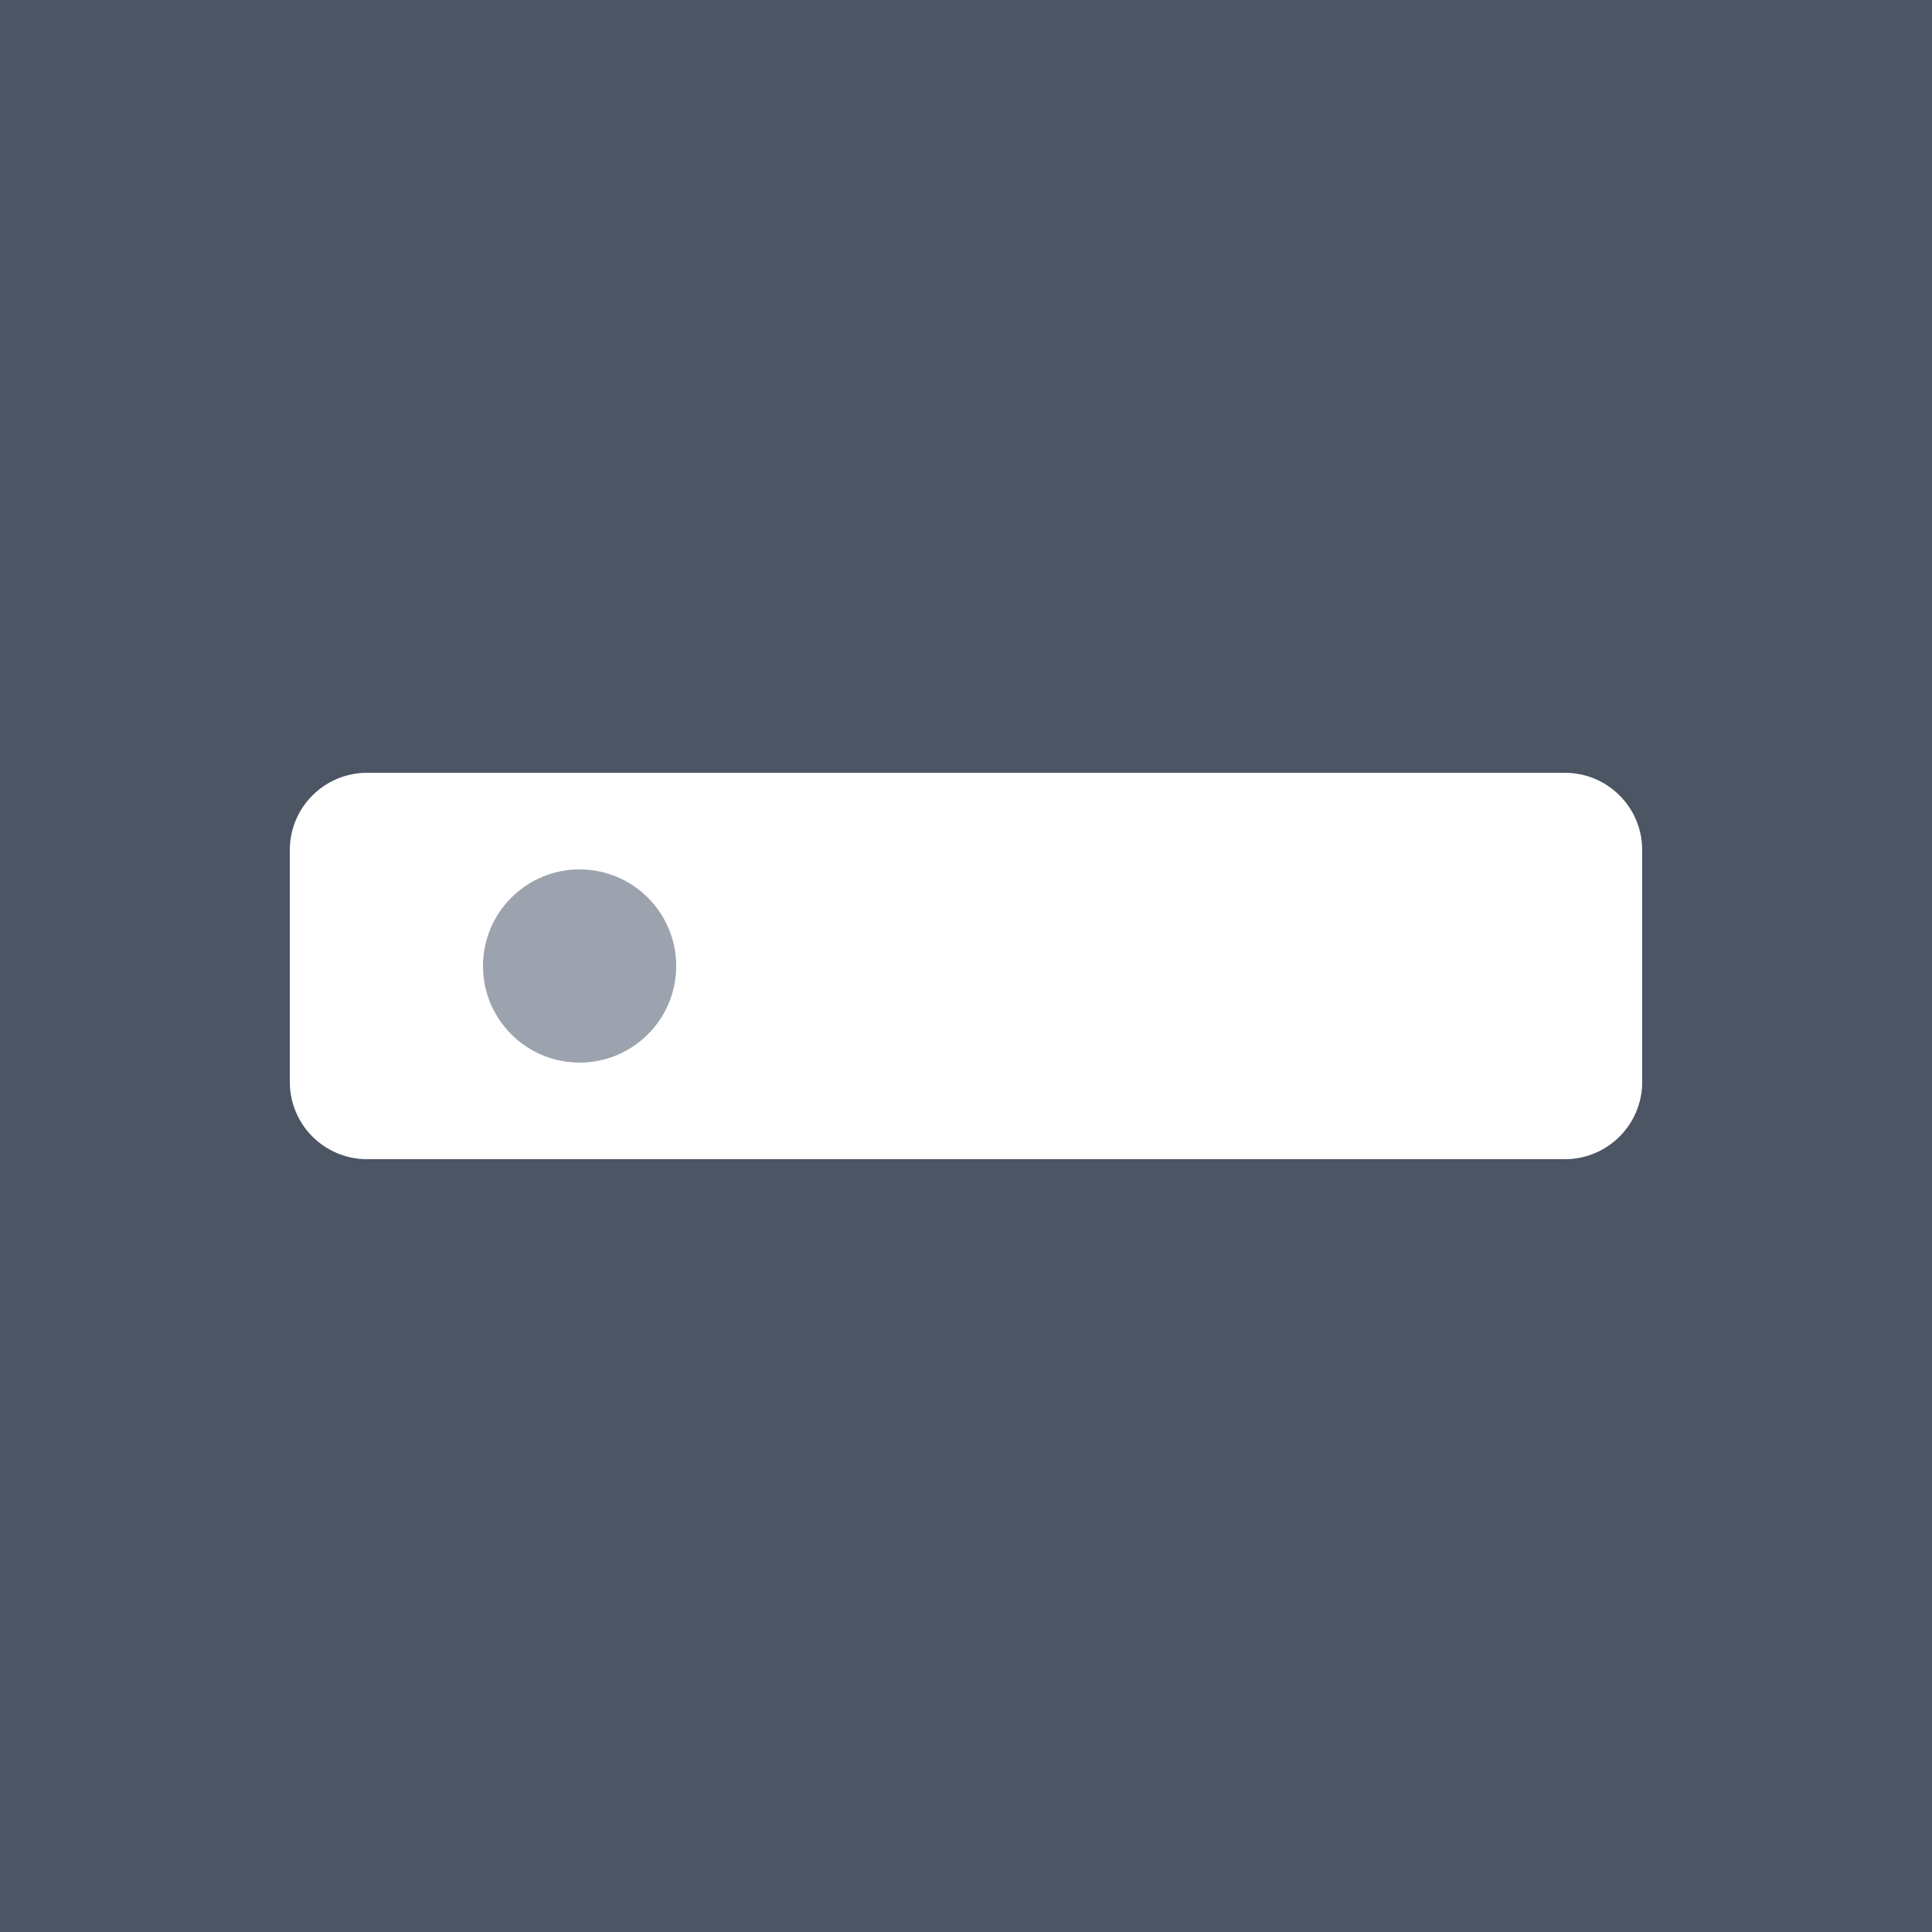
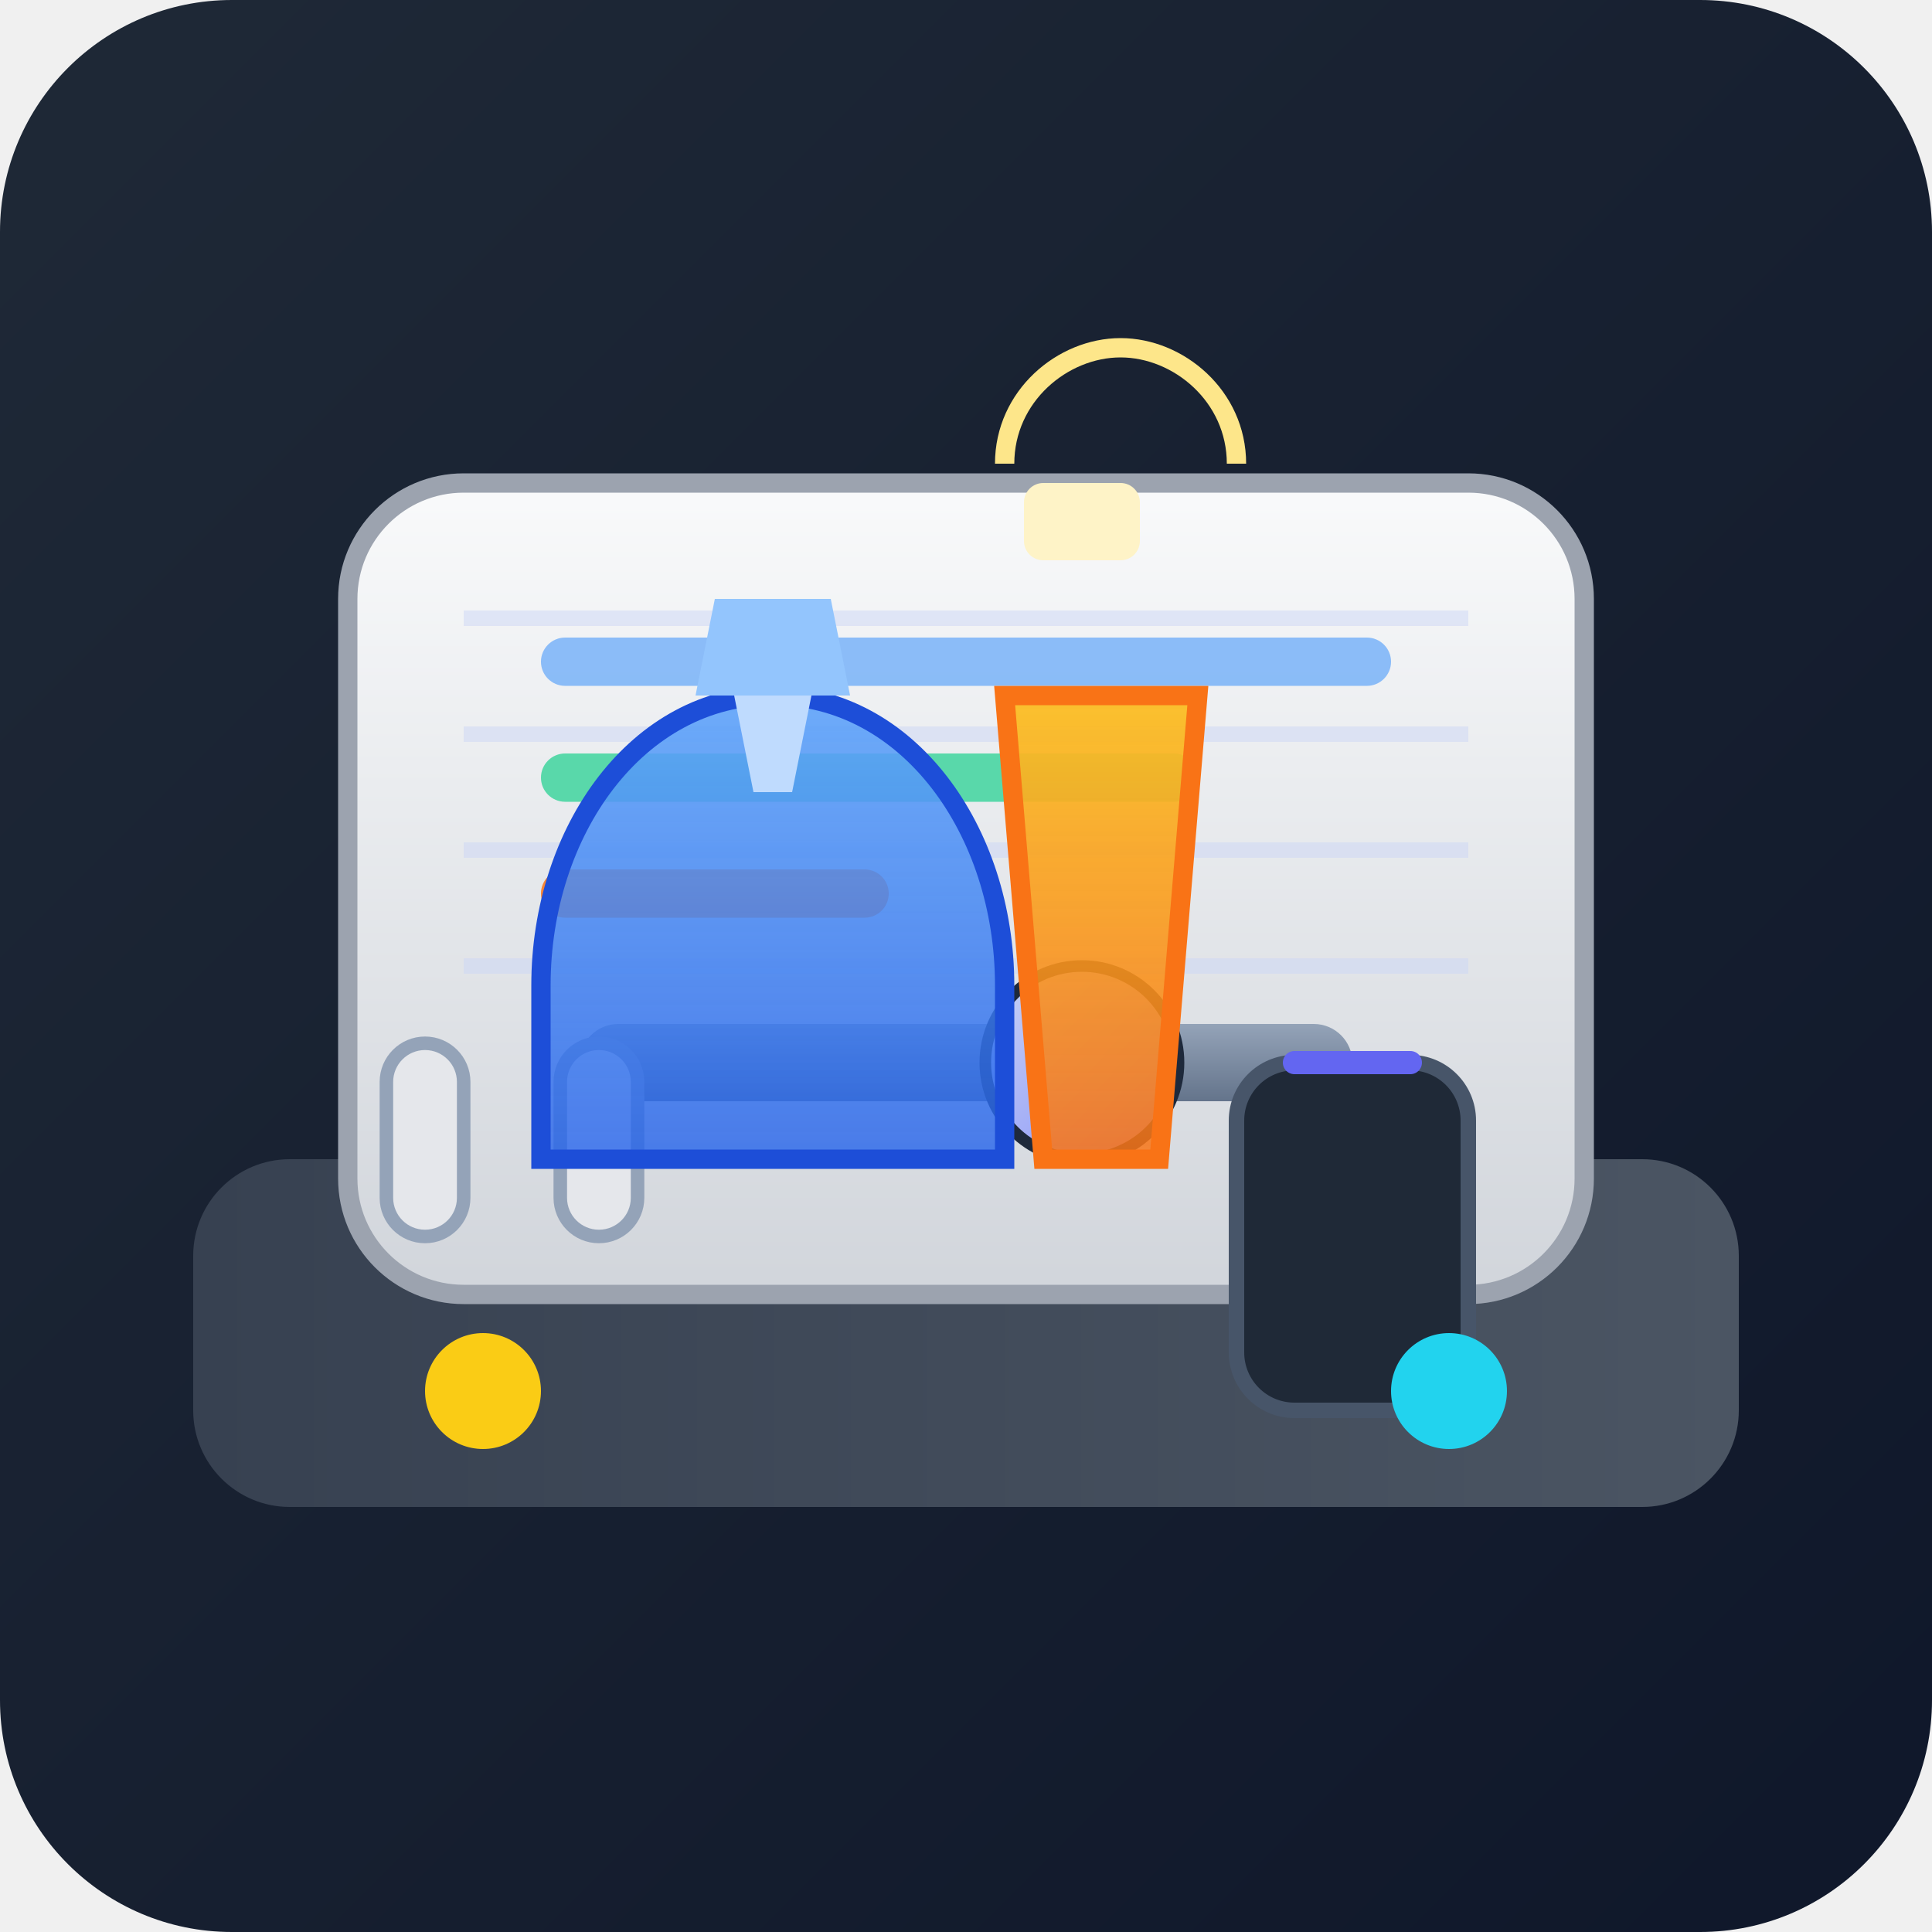
- <svg xmlns="http://www.w3.org/2000/svg" viewBox="0 0 100 100">
-   <rect width="100" height="100" fill="#4b5563" />
-   <rect x="15" y="40" width="70" height="20" rx="4" fill="#ffffff" />
-   <circle cx="30" cy="50" r="5" fill="#9ca3af" />
+ <svg xmlns="http://www.w3.org/2000/svg" viewBox="0 0 100 100" role="img" aria-labelledby="title desc">
+   <defs>
+     <linearGradient id="bg" x1="0%" y1="0%" x2="100%" y2="100%">
+       <stop offset="0%" stop-color="#1f2937" />
+       <stop offset="100%" stop-color="#0f172a" />
+     </linearGradient>
+     <linearGradient id="panel" x1="0%" y1="0%" x2="0%" y2="100%">
+       <stop offset="0%" stop-color="#f9fafb" />
+       <stop offset="100%" stop-color="#d1d5db" />
+     </linearGradient>
+     <linearGradient id="table" x1="0%" y1="0%" x2="100%" y2="0%">
+       <stop offset="0%" stop-color="#374151" />
+       <stop offset="100%" stop-color="#4b5563" />
+     </linearGradient>
+     <linearGradient id="glass" x1="0%" y1="0%" x2="0%" y2="100%">
+       <stop offset="0%" stop-color="#60a5fa" stop-opacity="0.9" />
+       <stop offset="100%" stop-color="#2563eb" stop-opacity="0.8" />
+     </linearGradient>
+     <linearGradient id="glass2" x1="0%" y1="0%" x2="0%" y2="100%">
+       <stop offset="0%" stop-color="#fbbf24" stop-opacity="0.95" />
+       <stop offset="100%" stop-color="#f97316" stop-opacity="0.85" />
+     </linearGradient>
+     <linearGradient id="slider" x1="0%" y1="0%" x2="0%" y2="100%">
+       <stop offset="0%" stop-color="#94a3b8" />
+       <stop offset="100%" stop-color="#64748b" />
+     </linearGradient>
+     <linearGradient id="knob" x1="0%" y1="0%" x2="100%" y2="100%">
+       <stop offset="0%" stop-color="#cbd5f5" />
+       <stop offset="100%" stop-color="#818cf8" />
+     </linearGradient>
+   </defs>
+   <rect width="100" height="100" fill="url(#bg)" rx="12" />
+   <rect x="10" y="60" width="80" height="18" rx="5" fill="url(#table)" />
+   <rect x="18" y="25" width="64" height="42" rx="6" fill="url(#panel)" stroke="#9ca3af" stroke-width="1" />
+   <g opacity="0.5" fill="none" stroke="#cbd5f5" stroke-width="0.8">
+     <path d="M24 32h52" />
+     <path d="M24 38h52" />
+     <path d="M24 44h52" />
+     <path d="M24 50h52" />
+   </g>
+   <rect x="28" y="33" width="44" height="2.5" rx="1.25" fill="#60a5fa" opacity="0.7" />
+   <rect x="28" y="39" width="34" height="2.5" rx="1.25" fill="#34d399" opacity="0.8" />
+   <rect x="28" y="45" width="18" height="2.5" rx="1.25" fill="#f97316" opacity="0.85" />
+   <g transform="translate(30 53)">
+     <rect x="0" y="0" width="40" height="4" rx="2" fill="url(#slider)" />
+     <circle cx="26" cy="2" r="5" fill="url(#knob)" stroke="#1e293b" stroke-width="0.6" />
+   </g>
+   <g transform="translate(20 54)">
+     <rect x="0" y="0" width="4" height="10" rx="2" fill="#e5e7eb" stroke="#94a3b8" stroke-width="0.7" />
+     <rect x="9" y="0" width="4" height="10" rx="2" fill="#e5e7eb" stroke="#94a3b8" stroke-width="0.7" />
+   </g>
+   <g transform="translate(68 18)">
+     <rect x="-4" y="37" width="12" height="18" rx="3" fill="#1f2937" stroke="#475569" stroke-width="0.8" />
+     <path d="M-1 37h6" stroke="#6366f1" stroke-width="1.2" stroke-linecap="round" />
+   </g>
+   <g transform="translate(28 23)">
+     <path d="M0 28c0-8 5-15 12-15s12 7 12 15v9h-24z" fill="url(#glass)" stroke="#1d4ed8" stroke-width="1" />
+     <path d="M10 13h4l-1 5h-2z" fill="#bfdbfe" />
+     <path d="M9 8h6l1 5H8z" fill="#93c5fd" />
+   </g>
+   <g transform="translate(52 18)">
+     <path d="M6 42H2l-2-24h10l-2 24z" fill="url(#glass2)" stroke="#f97316" stroke-width="1" />
+     <rect x="1" y="7" width="6" height="4" rx="1" fill="#fef3c7" />
+     <path d="M0 6c0-3.5 3-6 6-6s6 2.5 6 6" fill="none" stroke="#fde68a" stroke-width="1" />
+   </g>
+   <circle cx="25" cy="72" r="3" fill="#facc15" />
+   <circle cx="75" cy="72" r="3" fill="#22d3ee" />
</svg>
